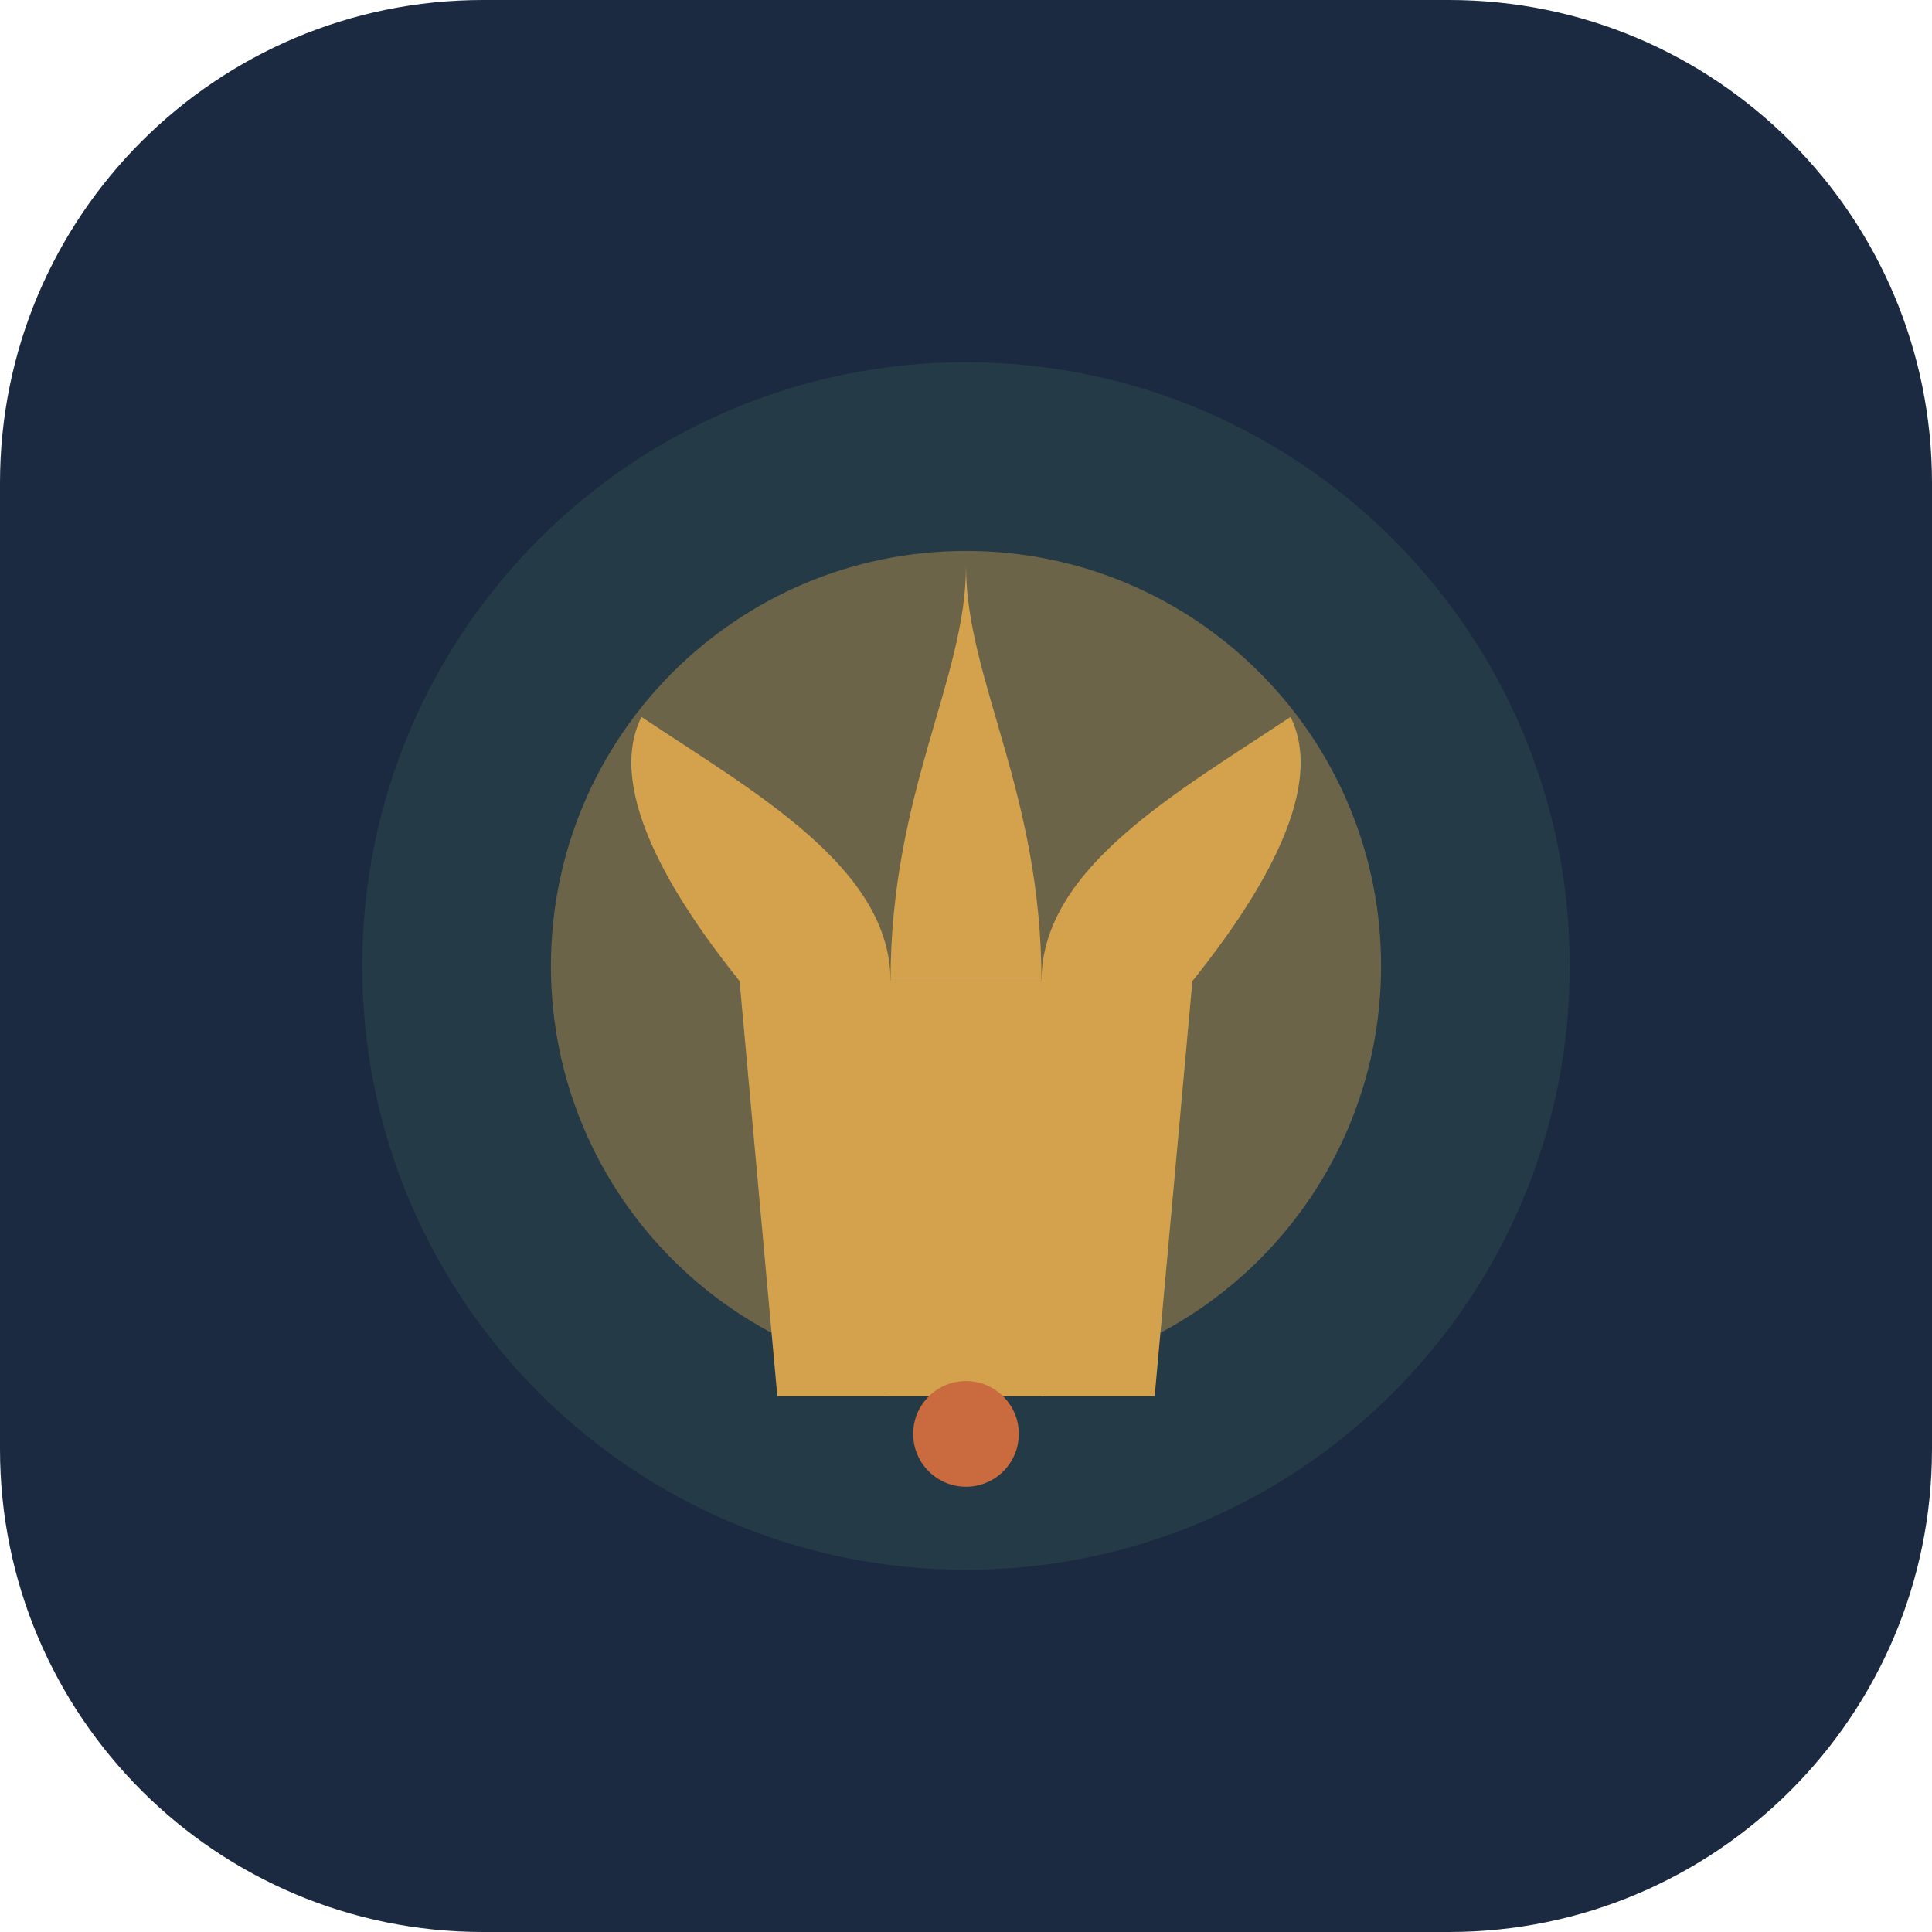
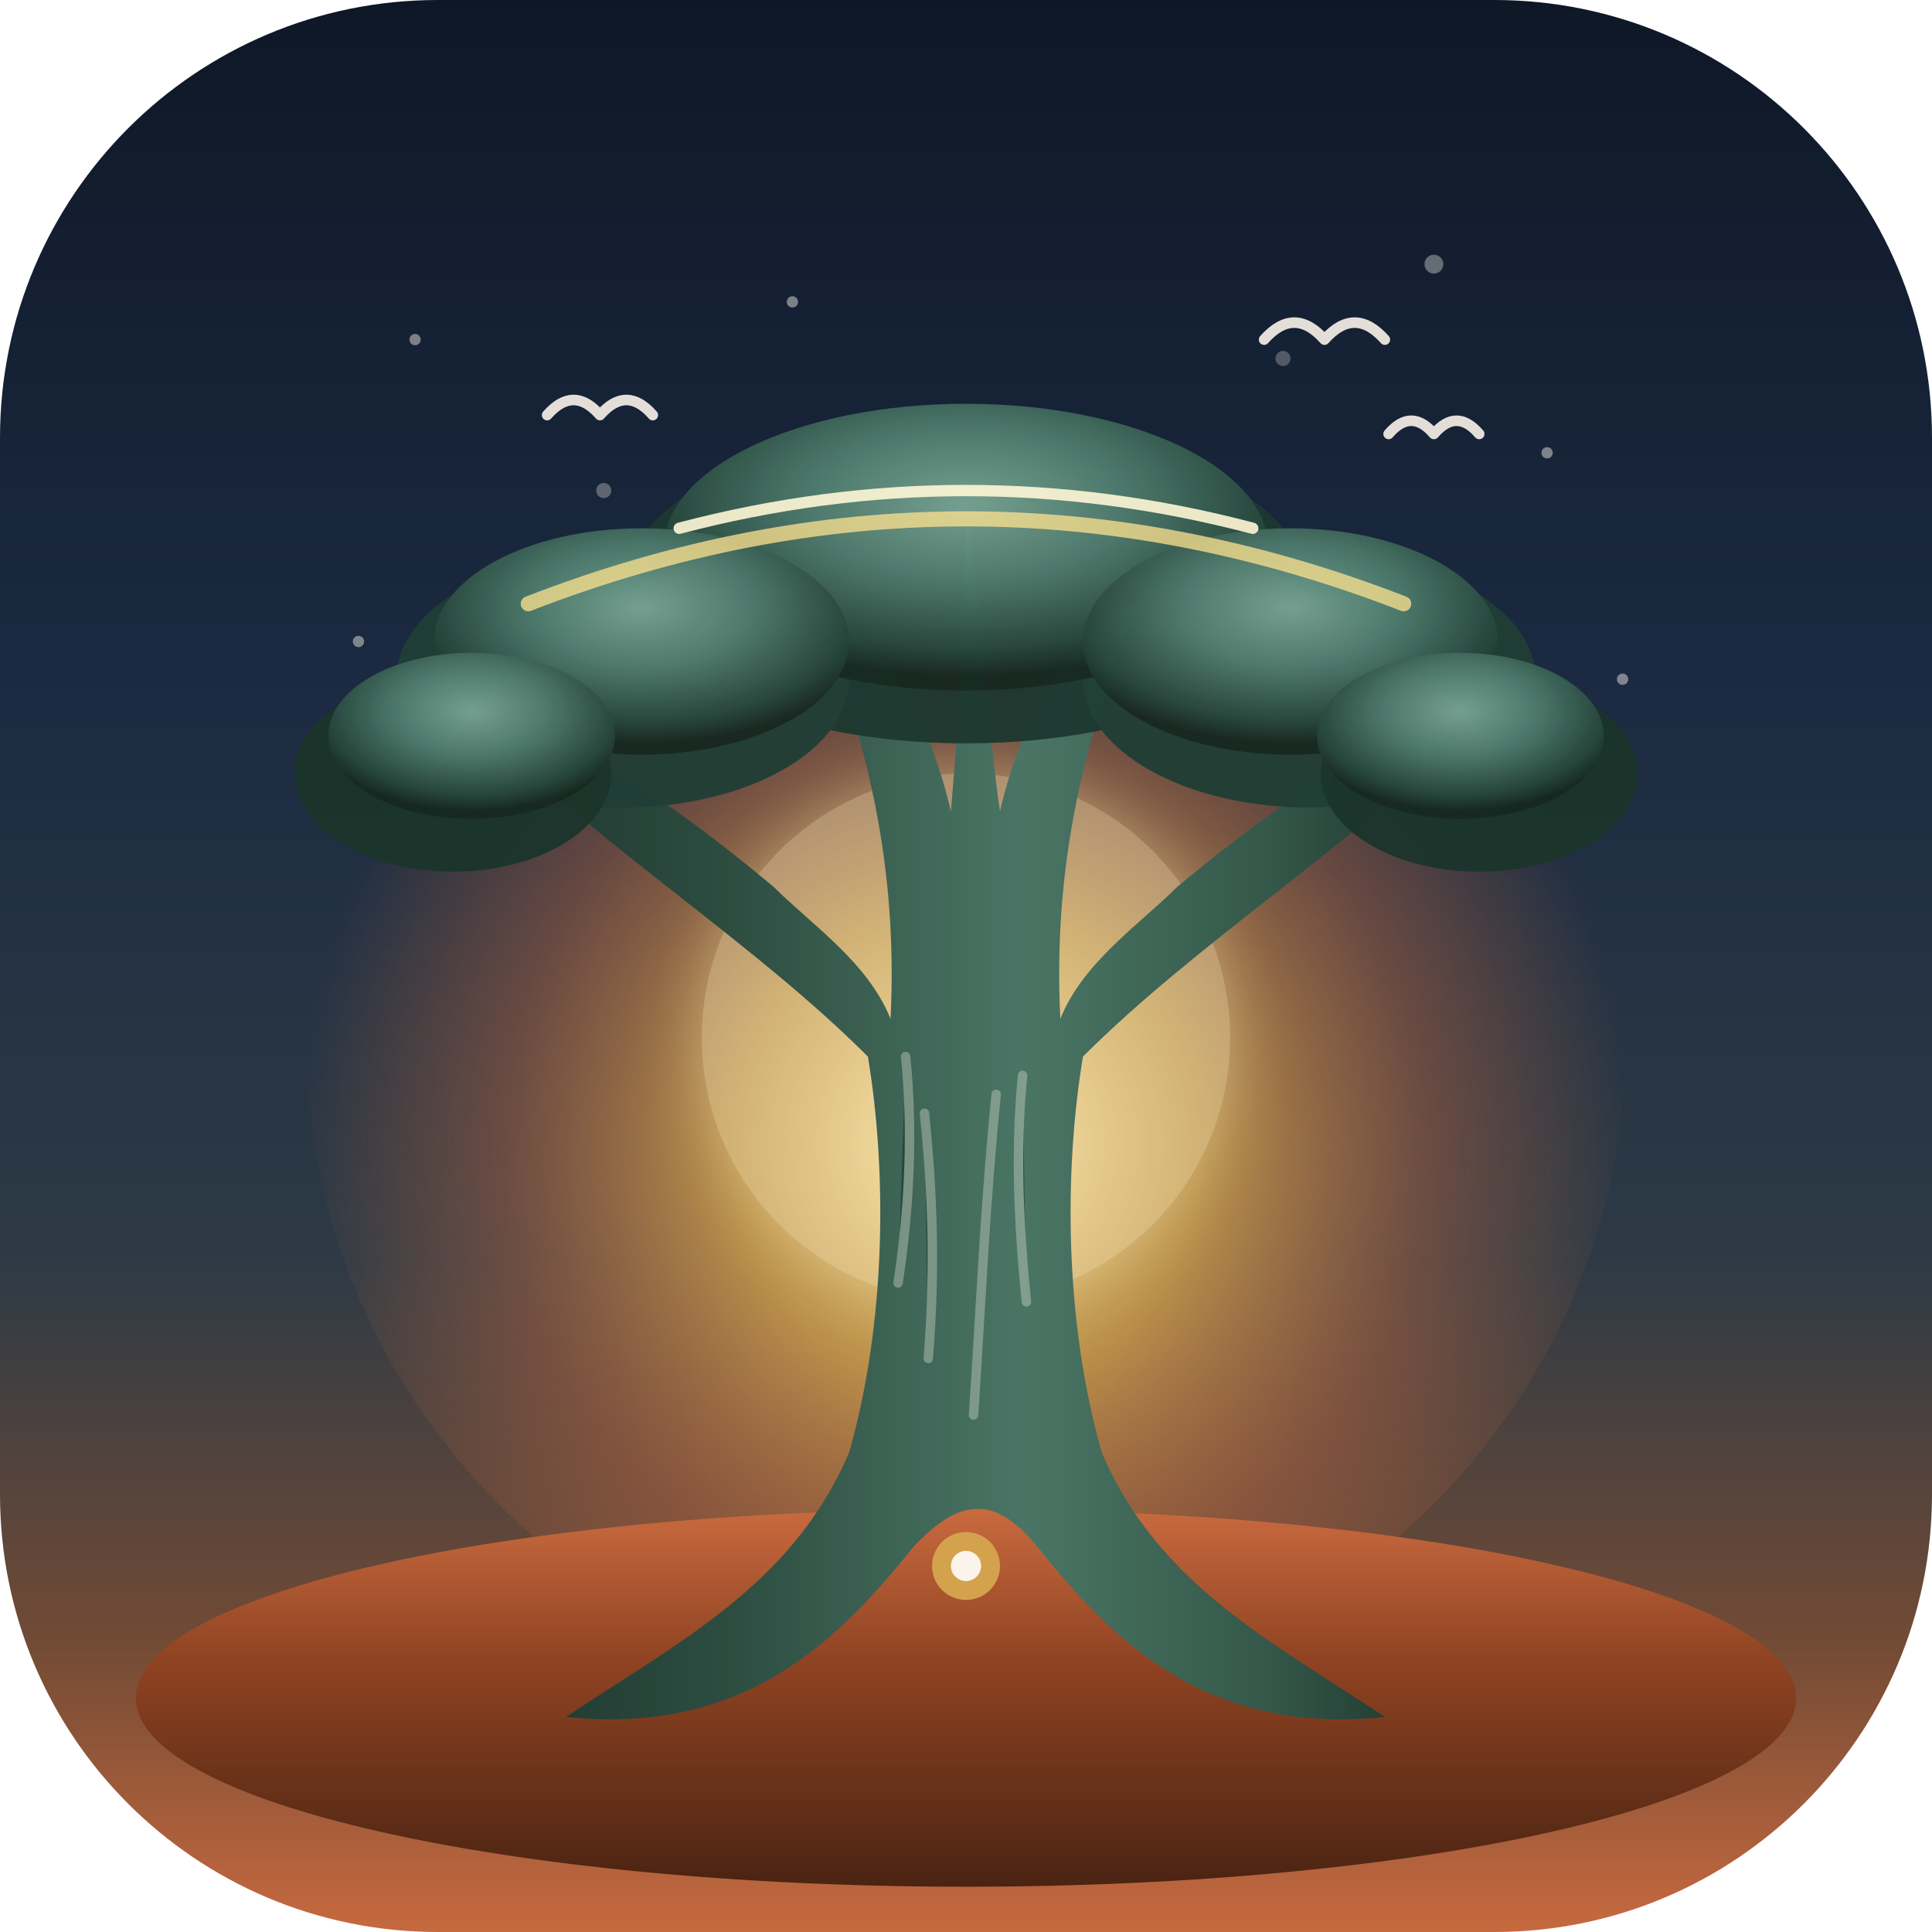
<svg xmlns="http://www.w3.org/2000/svg" viewBox="0 0 512 512" width="512" height="512">
-   <rect width="512" height="512" rx="128" fill="#1B2A41" />
-   <circle cx="256" cy="256" r="160" fill="#3B6255" opacity="0.3" />
-   <circle cx="256" cy="256" r="110" fill="#D4A24C" opacity="0.4" />
-   <path d="M236 370 L236 260 C236 230 200 210 170 190 C160 210 180 240 196 260 L206 370 Z" fill="#D4A24C" />
-   <path d="M276 370 L276 260 C276 230 312 210 342 190 C352 210 332 240 316 260 L306 370 Z" fill="#D4A24C" />
-   <path d="M236 260 C236 210 256 180 256 150 C256 180 276 210 276 260 Z" fill="#D4A24C" />
-   <rect x="230" y="260" width="52" height="110" rx="6" fill="#D4A24C" />
-   <circle cx="256" cy="380" r="14" fill="#C96A3F" />
+   <defs>
+     <linearGradient id="skyGrad" x1="0%" y1="0%" x2="0%" y2="100%">
+       <stop offset="0%" stop-color="#0E1726" />
+       <stop offset="35%" stop-color="#1B2A41" />
+       <stop offset="65%" stop-color="#2D3A45" />
+       <stop offset="85%" stop-color="#734B35" />
+       <stop offset="100%" stop-color="#C96A3F" />
+     </linearGradient>
+     <radialGradient id="sunGlow" cx="50%" cy="58%" r="50%">
+       <stop offset="0%" stop-color="#FFE8A3" stop-opacity="1" />
+       <stop offset="35%" stop-color="#D4A24C" stop-opacity="0.85" />
+       <stop offset="70%" stop-color="#C96A3F" stop-opacity="0.4" />
+       <stop offset="100%" stop-color="#C96A3F" stop-opacity="0" />
+     </radialGradient>
+     <linearGradient id="trunkGrad" x1="0%" y1="0%" x2="100%" y2="0%">
+       <stop offset="0%" stop-color="#1F362D" />
+       <stop offset="25%" stop-color="#2D4D41" />
+       <stop offset="55%" stop-color="#4A7565" />
+       <stop offset="80%" stop-color="#34584A" />
+       <stop offset="100%" stop-color="#1B2F27" />
+     </linearGradient>
+     <radialGradient id="foliageGrad" cx="50%" cy="35%" r="60%">
+       <stop offset="0%" stop-color="#78A594" />
+       <stop offset="45%" stop-color="#4E7B6C" />
+       <stop offset="85%" stop-color="#26453A" />
+       <stop offset="100%" stop-color="#152821" />
+     </radialGradient>
+     <linearGradient id="groundGrad" x1="0%" y1="0%" x2="0%" y2="100%">
+       <stop offset="0%" stop-color="#C96A3F" />
+       <stop offset="40%" stop-color="#8F4322" />
+       <stop offset="100%" stop-color="#4A2312" />
+     </linearGradient>
+     <filter id="softGlow" x="-20%" y="-20%" width="140%" height="140%">
+       <feGaussianBlur stdDeviation="8" result="blur" />
+       <feComposite in="SourceGraphic" in2="blur" operator="over" />
+     </filter>
+   </defs>
+   <rect width="512" height="512" rx="116" fill="url(#skyGrad)" />
+   <g fill="#FAF4EA" opacity="0.45">
+     <circle cx="110" cy="90" r="1.5" />
+     <circle cx="160" cy="130" r="2" opacity="0.7" />
+     <circle cx="210" cy="80" r="1.5" />
+     <circle cx="340" cy="95" r="2" opacity="0.6" />
+     <circle cx="410" cy="120" r="1.5" />
+     <circle cx="380" cy="70" r="2.5" opacity="0.8" />
+     <circle cx="95" cy="170" r="1.5" />
+     <circle cx="430" cy="180" r="1.5" />
+   </g>
+   <circle cx="256" cy="275" r="175" fill="url(#sunGlow)" />
+   <circle cx="256" cy="275" r="70" fill="#FFF2C6" opacity="0.35" filter="url(#softGlow)" />
+   <ellipse cx="256" cy="450" rx="220" ry="50" fill="url(#groundGrad)" />
+   <path d="M150 455 C 180 435, 210 420, 225 385 C 235 350, 235 310, 230 280 C 200 250, 160 225, 130 195 C 145 190, 175 210, 205 235 C 215 245, 230 255, 236 270 C 238 230, 230 195, 215 160 C 230 165, 245 185, 252 215 C 255 180, 256 150, 256 135 C 260 160, 262 195, 265 215 C 272 185, 287 165, 302 160 C 287 195, 279 230, 281 270 C 287 255, 302 245, 312 235 C 342 210, 372 190, 387 195 C 357 225, 317 250, 287 280 C 282 310, 282 350, 292 385 C 307 420, 337 435, 367 455 C 320 460, 295 435, 275 410 C 265 398, 256 395, 242 410 C 222 435, 197 460, 150 455 Z" fill="url(#trunkGrad)" />
+   <g stroke="#FAF4EA" stroke-linecap="round" opacity="0.32" stroke-width="2.5">
+     <path d="M246 360 C 248 335, 247 315, 245 295" />
+     <path d="M258 375 C 260 345, 261 320, 264 290" />
+     <path d="M238 340 C 241 320, 242 300, 240 280" />
+     <path d="M272 345 C 270 325, 269 305, 271 285" />
+   </g>
+   <g opacity="0.95">
+     <ellipse cx="256" cy="155" rx="90" ry="42" fill="#1C382F" />
+     <ellipse cx="165" cy="180" rx="60" ry="34" fill="#203E34" />
+     <ellipse cx="347" cy="180" rx="60" ry="34" fill="#203E34" />
+     <ellipse cx="120" cy="205" rx="42" ry="26" fill="#1A342B" />
+     <ellipse cx="392" cy="205" rx="42" ry="26" fill="#1A342B" />
+     <ellipse cx="256" cy="145" rx="80" ry="38" fill="url(#foliageGrad)" />
+     <ellipse cx="170" cy="170" rx="55" ry="30" fill="url(#foliageGrad)" />
+     <ellipse cx="342" cy="170" rx="55" ry="30" fill="url(#foliageGrad)" />
+     <ellipse cx="125" cy="195" rx="38" ry="22" fill="url(#foliageGrad)" />
+     <ellipse cx="387" cy="195" rx="38" ry="22" fill="url(#foliageGrad)" />
+   </g>
+   <path d="M 140 160 Q 256 115 372 160" stroke="#FFE38F" stroke-width="4" stroke-linecap="round" fill="none" opacity="0.75" />
+   <path d="M 180 140 Q 256 120 332 140" stroke="#FFF7D6" stroke-width="3" stroke-linecap="round" fill="none" opacity="0.9" />
+   <g stroke="#FAF4EA" stroke-width="2.8" stroke-linecap="round" stroke-linejoin="round" fill="none" opacity="0.9">
+     <path d="M 145 110 Q 152 102 159 110 Q 166 102 173 110" />
+     <path d="M 335 90 Q 343 81 351 90 Q 359 81 367 90" />
+     <path d="M 368 115 Q 374 108 380 115 Q 386 108 392 115" />
+   </g>
+   <circle cx="256" cy="415" r="9" fill="#D4A24C" />
+   <circle cx="256" cy="415" r="4" fill="#FAF4EA" />
</svg>
